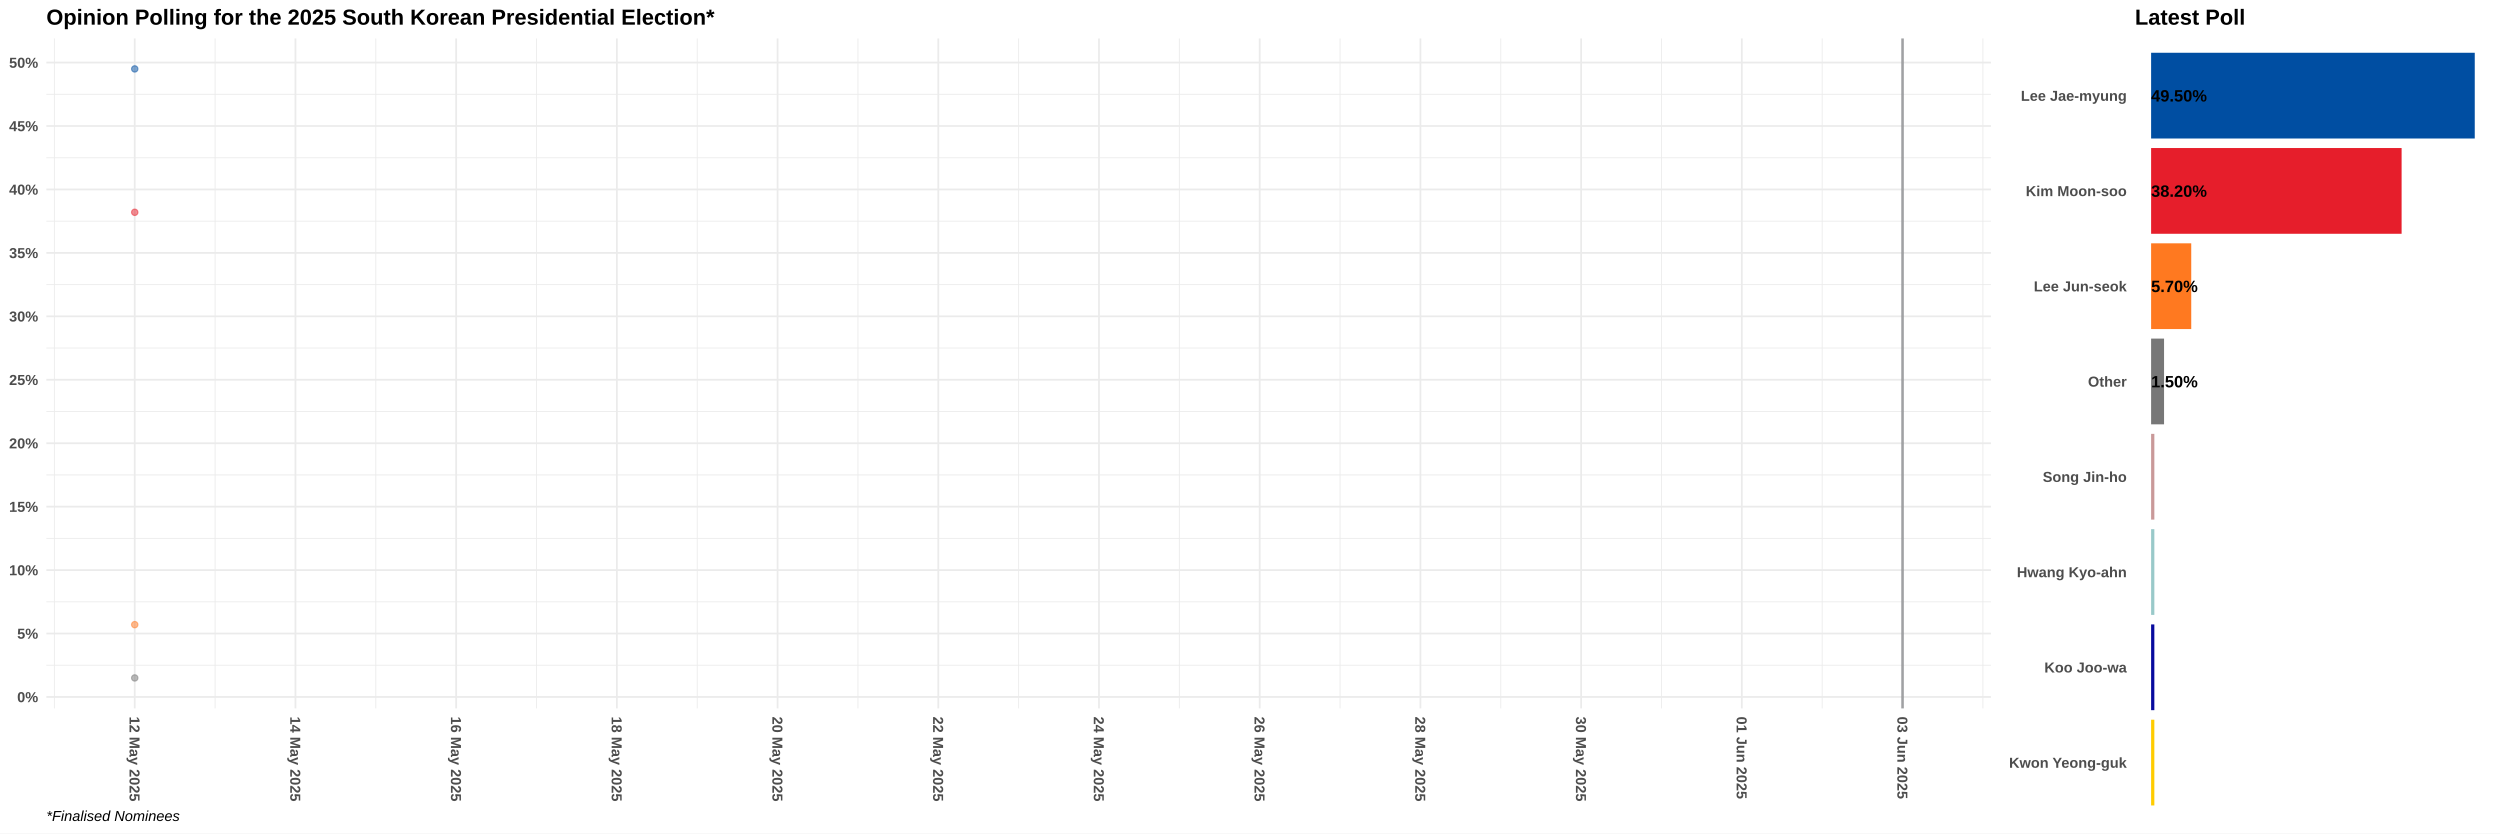
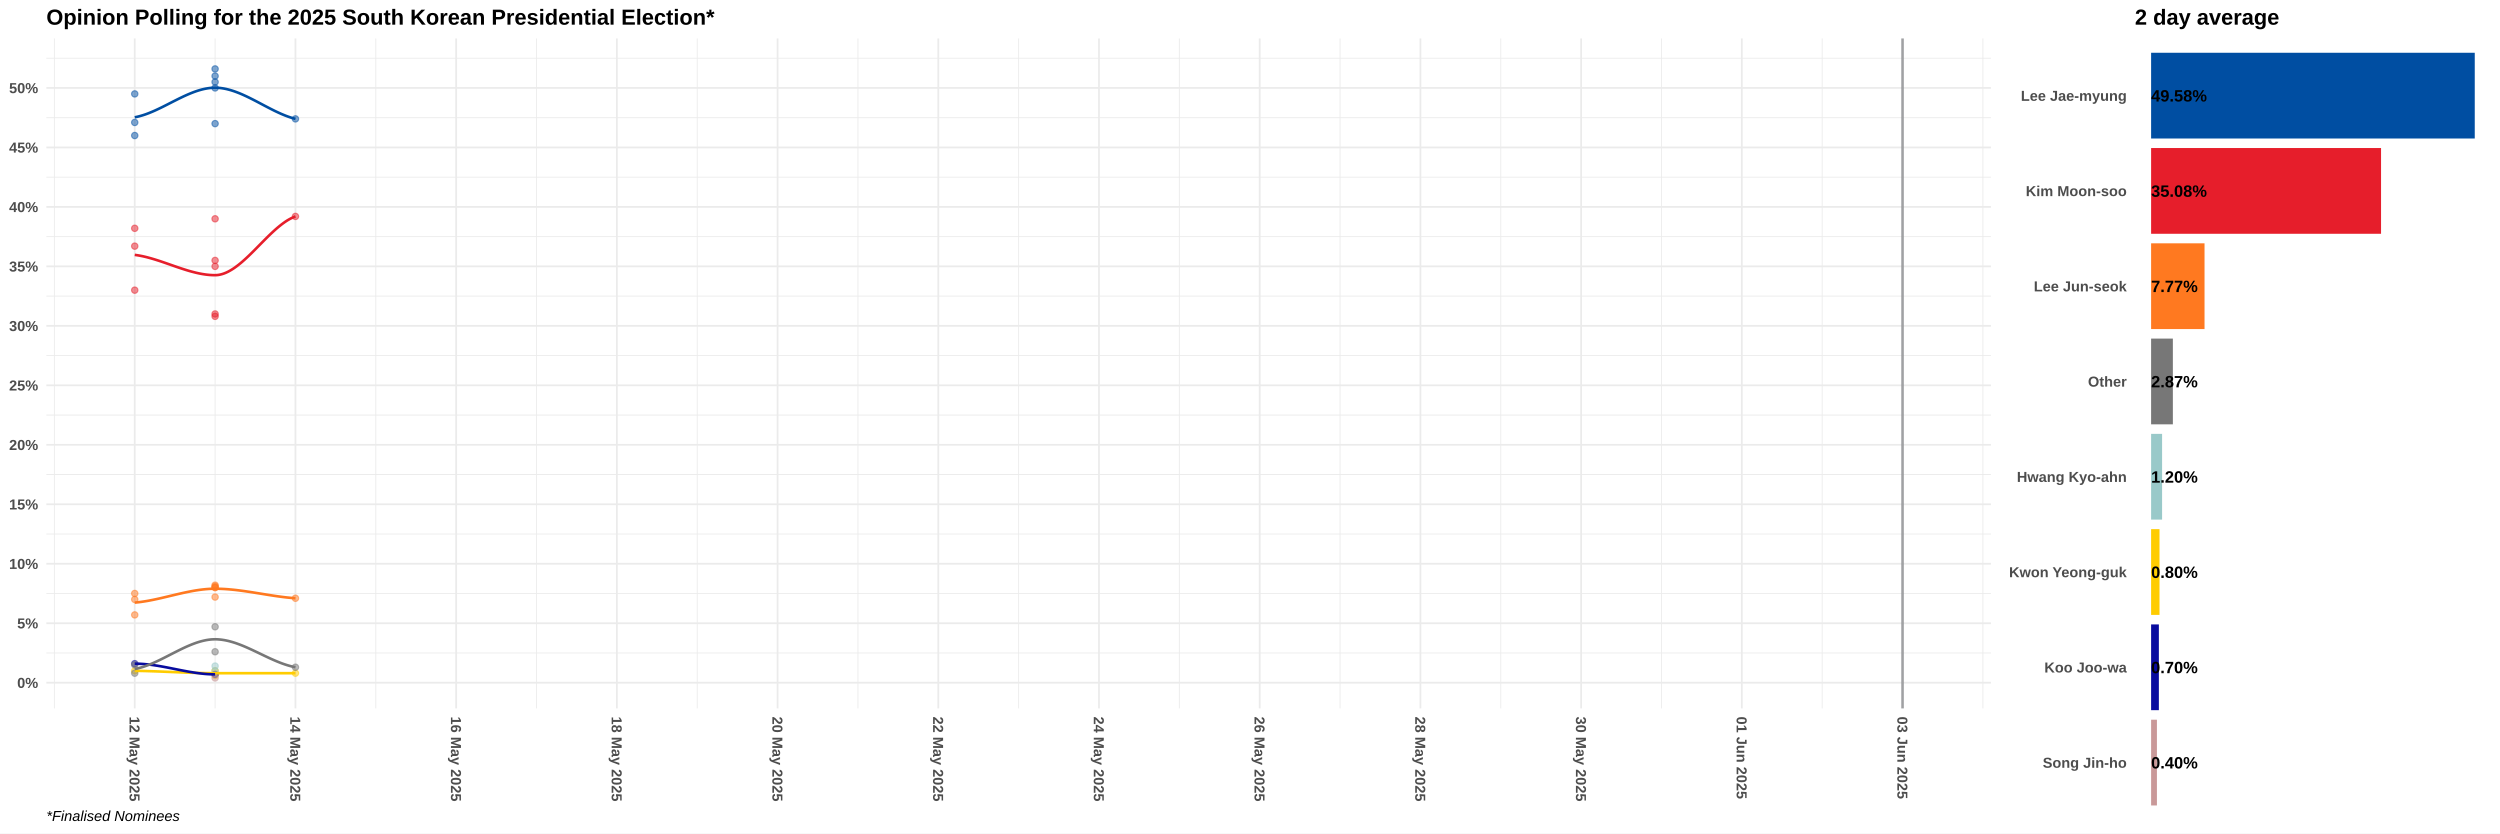
<svg xmlns="http://www.w3.org/2000/svg" class="svglite" width="1512.00pt" height="504.00pt" viewBox="0 0 1512.00 504.00">
  <defs>
    <style type="text/css">
    line, polyline, polygon, path, rect, circle {
      fill: none;
      stroke: #000000;
      stroke-linecap: round;
      stroke-linejoin: round;
      stroke-miterlimit: 10.00;
    }
    text {
      white-space: pre;
    }
  </style>
  </defs>
  <rect width="100%" height="100%" style="stroke: none; fill: none;" />
  <defs>
    <clipPath id="cpMC4wMHwxNTEyLjAwfDAuMDB8NTA0LjAw">
      <rect x="0.00" y="0.00" width="1512.00" height="504.00" />
    </clipPath>
  </defs>
  <g clip-path="url(#cpMC4wMHwxNTEyLjAwfDAuMDB8NTA0LjAw)">
</g>
  <defs>
    <clipPath id="cpMC4wMHwxMjA5LjYwfDAuMDB8NTA0LjAw">
      <rect x="0.00" y="0.00" width="1209.60" height="504.00" />
    </clipPath>
  </defs>
  <g clip-path="url(#cpMC4wMHwxMjA5LjYwfDAuMDB8NTA0LjAw)">
    <rect x="0.00" y="-0" width="1209.60" height="504.00" style="stroke-width: 1.07; stroke: #FFFFFF; fill: #FFFFFF;" />
  </g>
  <g clip-path="url(#cpMC4wMHwxNTEyLjAwfDAuMDB8NTA0LjAw)">
</g>
  <defs>
    <clipPath id="cpMjguMDN8MTIwNC4xMnwyMy4yN3w0MjguNDQ=">
      <rect x="28.03" y="23.27" width="1176.09" height="405.17" />
    </clipPath>
  </defs>
  <g clip-path="url(#cpMjguMDN8MTIwNC4xMnwyMy4yN3w0MjguNDQ=)">
    <rect x="28.03" y="23.27" width="1176.09" height="405.17" style="stroke-width: 1.07; stroke: #FFFFFF; fill: #FFFFFF;" />
-     <polyline points="28.03,402.35 1204.12,402.35 " style="stroke-width: 0.53; stroke: #EBEBEB; stroke-linecap: butt;" />
-     <polyline points="28.03,363.98 1204.12,363.98 " style="stroke-width: 0.53; stroke: #EBEBEB; stroke-linecap: butt;" />
-     <polyline points="28.03,325.61 1204.12,325.61 " style="stroke-width: 0.53; stroke: #EBEBEB; stroke-linecap: butt;" />
-     <polyline points="28.03,287.24 1204.12,287.24 " style="stroke-width: 0.53; stroke: #EBEBEB; stroke-linecap: butt;" />
-     <polyline points="28.03,248.87 1204.12,248.87 " style="stroke-width: 0.53; stroke: #EBEBEB; stroke-linecap: butt;" />
-     <polyline points="28.03,210.50 1204.12,210.50 " style="stroke-width: 0.53; stroke: #EBEBEB; stroke-linecap: butt;" />
-     <polyline points="28.03,172.13 1204.12,172.13 " style="stroke-width: 0.53; stroke: #EBEBEB; stroke-linecap: butt;" />
-     <polyline points="28.03,133.77 1204.12,133.77 " style="stroke-width: 0.53; stroke: #EBEBEB; stroke-linecap: butt;" />
-     <polyline points="28.03,95.40 1204.12,95.40 " style="stroke-width: 0.53; stroke: #EBEBEB; stroke-linecap: butt;" />
-     <polyline points="28.03,57.03 1204.12,57.03 " style="stroke-width: 0.53; stroke: #EBEBEB; stroke-linecap: butt;" />
+     <polyline points="28.03,394.91 1204.12,394.91 " style="stroke-width: 0.53; stroke: #EBEBEB; stroke-linecap: butt;" />
+     <polyline points="28.03,358.94 1204.12,358.94 " style="stroke-width: 0.53; stroke: #EBEBEB; stroke-linecap: butt;" />
+     <polyline points="28.03,322.97 1204.12,322.97 " style="stroke-width: 0.53; stroke: #EBEBEB; stroke-linecap: butt;" />
+     <polyline points="28.03,287.00 1204.12,287.00 " style="stroke-width: 0.53; stroke: #EBEBEB; stroke-linecap: butt;" />
+     <polyline points="28.03,251.03 1204.12,251.03 " style="stroke-width: 0.53; stroke: #EBEBEB; stroke-linecap: butt;" />
+     <polyline points="28.03,215.06 1204.12,215.06 " style="stroke-width: 0.53; stroke: #EBEBEB; stroke-linecap: butt;" />
+     <polyline points="28.03,179.09 1204.12,179.09 " style="stroke-width: 0.53; stroke: #EBEBEB; stroke-linecap: butt;" />
+     <polyline points="28.03,143.12 1204.12,143.12 " style="stroke-width: 0.53; stroke: #EBEBEB; stroke-linecap: butt;" />
+     <polyline points="28.03,107.15 1204.12,107.15 " style="stroke-width: 0.53; stroke: #EBEBEB; stroke-linecap: butt;" />
+     <polyline points="28.03,71.18 1204.12,71.18 " style="stroke-width: 0.53; stroke: #EBEBEB; stroke-linecap: butt;" />
+     <polyline points="28.03,35.21 1204.12,35.21 " style="stroke-width: 0.53; stroke: #EBEBEB; stroke-linecap: butt;" />
    <polyline points="32.89,428.44 32.89,23.27 " style="stroke-width: 0.53; stroke: #EBEBEB; stroke-linecap: butt;" />
    <polyline points="130.09,428.44 130.09,23.27 " style="stroke-width: 0.53; stroke: #EBEBEB; stroke-linecap: butt;" />
    <polyline points="227.28,428.44 227.28,23.27 " style="stroke-width: 0.53; stroke: #EBEBEB; stroke-linecap: butt;" />
    <polyline points="324.48,428.44 324.48,23.27 " style="stroke-width: 0.53; stroke: #EBEBEB; stroke-linecap: butt;" />
    <polyline points="421.68,428.44 421.68,23.27 " style="stroke-width: 0.53; stroke: #EBEBEB; stroke-linecap: butt;" />
    <polyline points="518.88,428.44 518.88,23.27 " style="stroke-width: 0.53; stroke: #EBEBEB; stroke-linecap: butt;" />
    <polyline points="616.07,428.44 616.07,23.27 " style="stroke-width: 0.53; stroke: #EBEBEB; stroke-linecap: butt;" />
    <polyline points="713.27,428.44 713.27,23.27 " style="stroke-width: 0.53; stroke: #EBEBEB; stroke-linecap: butt;" />
    <polyline points="810.47,428.44 810.47,23.27 " style="stroke-width: 0.53; stroke: #EBEBEB; stroke-linecap: butt;" />
    <polyline points="907.67,428.44 907.67,23.27 " style="stroke-width: 0.53; stroke: #EBEBEB; stroke-linecap: butt;" />
    <polyline points="1004.87,428.44 1004.87,23.27 " style="stroke-width: 0.53; stroke: #EBEBEB; stroke-linecap: butt;" />
    <polyline points="1102.06,428.44 1102.06,23.27 " style="stroke-width: 0.53; stroke: #EBEBEB; stroke-linecap: butt;" />
    <polyline points="1199.26,428.44 1199.26,23.27 " style="stroke-width: 0.53; stroke: #EBEBEB; stroke-linecap: butt;" />
-     <polyline points="28.03,421.53 1204.12,421.53 " style="stroke-width: 1.07; stroke: #EBEBEB; stroke-linecap: butt;" />
-     <polyline points="28.03,383.16 1204.12,383.16 " style="stroke-width: 1.07; stroke: #EBEBEB; stroke-linecap: butt;" />
-     <polyline points="28.03,344.79 1204.12,344.79 " style="stroke-width: 1.07; stroke: #EBEBEB; stroke-linecap: butt;" />
-     <polyline points="28.03,306.42 1204.12,306.42 " style="stroke-width: 1.07; stroke: #EBEBEB; stroke-linecap: butt;" />
-     <polyline points="28.03,268.06 1204.12,268.06 " style="stroke-width: 1.07; stroke: #EBEBEB; stroke-linecap: butt;" />
-     <polyline points="28.03,229.69 1204.12,229.69 " style="stroke-width: 1.07; stroke: #EBEBEB; stroke-linecap: butt;" />
-     <polyline points="28.03,191.32 1204.12,191.32 " style="stroke-width: 1.07; stroke: #EBEBEB; stroke-linecap: butt;" />
-     <polyline points="28.03,152.95 1204.12,152.95 " style="stroke-width: 1.07; stroke: #EBEBEB; stroke-linecap: butt;" />
-     <polyline points="28.03,114.58 1204.12,114.58 " style="stroke-width: 1.07; stroke: #EBEBEB; stroke-linecap: butt;" />
-     <polyline points="28.03,76.21 1204.12,76.21 " style="stroke-width: 1.07; stroke: #EBEBEB; stroke-linecap: butt;" />
-     <polyline points="28.03,37.85 1204.12,37.85 " style="stroke-width: 1.07; stroke: #EBEBEB; stroke-linecap: butt;" />
+     <polyline points="28.03,412.90 1204.12,412.90 " style="stroke-width: 1.07; stroke: #EBEBEB; stroke-linecap: butt;" />
+     <polyline points="28.03,376.93 1204.12,376.93 " style="stroke-width: 1.07; stroke: #EBEBEB; stroke-linecap: butt;" />
+     <polyline points="28.03,340.96 1204.12,340.96 " style="stroke-width: 1.07; stroke: #EBEBEB; stroke-linecap: butt;" />
+     <polyline points="28.03,304.99 1204.12,304.99 " style="stroke-width: 1.07; stroke: #EBEBEB; stroke-linecap: butt;" />
+     <polyline points="28.03,269.02 1204.12,269.02 " style="stroke-width: 1.07; stroke: #EBEBEB; stroke-linecap: butt;" />
+     <polyline points="28.03,233.04 1204.12,233.04 " style="stroke-width: 1.07; stroke: #EBEBEB; stroke-linecap: butt;" />
+     <polyline points="28.03,197.07 1204.12,197.07 " style="stroke-width: 1.07; stroke: #EBEBEB; stroke-linecap: butt;" />
+     <polyline points="28.03,161.10 1204.12,161.10 " style="stroke-width: 1.07; stroke: #EBEBEB; stroke-linecap: butt;" />
+     <polyline points="28.03,125.13 1204.12,125.13 " style="stroke-width: 1.07; stroke: #EBEBEB; stroke-linecap: butt;" />
+     <polyline points="28.03,89.16 1204.12,89.16 " style="stroke-width: 1.07; stroke: #EBEBEB; stroke-linecap: butt;" />
+     <polyline points="28.03,53.19 1204.12,53.19 " style="stroke-width: 1.07; stroke: #EBEBEB; stroke-linecap: butt;" />
    <polyline points="81.49,428.44 81.49,23.27 " style="stroke-width: 1.07; stroke: #EBEBEB; stroke-linecap: butt;" />
    <polyline points="178.69,428.44 178.69,23.27 " style="stroke-width: 1.07; stroke: #EBEBEB; stroke-linecap: butt;" />
    <polyline points="275.88,428.44 275.88,23.27 " style="stroke-width: 1.07; stroke: #EBEBEB; stroke-linecap: butt;" />
    <polyline points="373.08,428.44 373.08,23.27 " style="stroke-width: 1.07; stroke: #EBEBEB; stroke-linecap: butt;" />
    <polyline points="470.28,428.44 470.28,23.27 " style="stroke-width: 1.07; stroke: #EBEBEB; stroke-linecap: butt;" />
    <polyline points="567.48,428.44 567.48,23.27 " style="stroke-width: 1.07; stroke: #EBEBEB; stroke-linecap: butt;" />
    <polyline points="664.67,428.44 664.67,23.27 " style="stroke-width: 1.07; stroke: #EBEBEB; stroke-linecap: butt;" />
    <polyline points="761.87,428.44 761.87,23.27 " style="stroke-width: 1.07; stroke: #EBEBEB; stroke-linecap: butt;" />
    <polyline points="859.07,428.44 859.07,23.27 " style="stroke-width: 1.07; stroke: #EBEBEB; stroke-linecap: butt;" />
    <polyline points="956.27,428.44 956.27,23.27 " style="stroke-width: 1.07; stroke: #EBEBEB; stroke-linecap: butt;" />
    <polyline points="1053.46,428.44 1053.46,23.27 " style="stroke-width: 1.07; stroke: #EBEBEB; stroke-linecap: butt;" />
    <polyline points="1150.66,428.44 1150.66,23.27 " style="stroke-width: 1.07; stroke: #EBEBEB; stroke-linecap: butt;" />
-     <circle cx="81.49" cy="41.68" r="1.95" style="stroke-width: 0.71; stroke: #004EA2; stroke-opacity: 0.50; fill: #004EA2; fill-opacity: 0.50;" />
-     <circle cx="81.49" cy="128.39" r="1.95" style="stroke-width: 0.71; stroke: #E61E2B; stroke-opacity: 0.50; fill: #E61E2B; fill-opacity: 0.50;" />
-     <circle cx="81.49" cy="377.79" r="1.95" style="stroke-width: 0.71; stroke: #FF7920; stroke-opacity: 0.50; fill: #FF7920; fill-opacity: 0.50;" />
-     <circle cx="81.49" cy="410.02" r="1.95" style="stroke-width: 0.71; stroke: #777777; stroke-opacity: 0.50; fill: #777777; fill-opacity: 0.50;" />
+     <circle cx="178.69" cy="71.90" r="1.95" style="stroke-width: 0.71; stroke: #004EA2; stroke-opacity: 0.50; fill: #004EA2; fill-opacity: 0.50;" />
+     <circle cx="130.09" cy="74.77" r="1.95" style="stroke-width: 0.71; stroke: #004EA2; stroke-opacity: 0.50; fill: #004EA2; fill-opacity: 0.50;" />
+     <circle cx="130.09" cy="41.68" r="1.95" style="stroke-width: 0.71; stroke: #004EA2; stroke-opacity: 0.50; fill: #004EA2; fill-opacity: 0.50;" />
+     <circle cx="130.09" cy="49.60" r="1.95" style="stroke-width: 0.71; stroke: #004EA2; stroke-opacity: 0.50; fill: #004EA2; fill-opacity: 0.50;" />
+     <circle cx="130.09" cy="46.00" r="1.95" style="stroke-width: 0.71; stroke: #004EA2; stroke-opacity: 0.50; fill: #004EA2; fill-opacity: 0.50;" />
+     <circle cx="130.09" cy="53.19" r="1.95" style="stroke-width: 0.71; stroke: #004EA2; stroke-opacity: 0.50; fill: #004EA2; fill-opacity: 0.50;" />
+     <circle cx="81.49" cy="74.06" r="1.95" style="stroke-width: 0.71; stroke: #004EA2; stroke-opacity: 0.50; fill: #004EA2; fill-opacity: 0.50;" />
+     <circle cx="81.49" cy="56.79" r="1.95" style="stroke-width: 0.71; stroke: #004EA2; stroke-opacity: 0.50; fill: #004EA2; fill-opacity: 0.50;" />
+     <circle cx="81.49" cy="81.97" r="1.95" style="stroke-width: 0.71; stroke: #004EA2; stroke-opacity: 0.50; fill: #004EA2; fill-opacity: 0.50;" />
+     <circle cx="178.69" cy="130.89" r="1.95" style="stroke-width: 0.71; stroke: #E61E2B; stroke-opacity: 0.50; fill: #E61E2B; fill-opacity: 0.50;" />
+     <circle cx="130.09" cy="132.33" r="1.95" style="stroke-width: 0.71; stroke: #E61E2B; stroke-opacity: 0.50; fill: #E61E2B; fill-opacity: 0.50;" />
+     <circle cx="130.09" cy="157.51" r="1.95" style="stroke-width: 0.71; stroke: #E61E2B; stroke-opacity: 0.50; fill: #E61E2B; fill-opacity: 0.50;" />
+     <circle cx="130.09" cy="191.32" r="1.95" style="stroke-width: 0.71; stroke: #E61E2B; stroke-opacity: 0.50; fill: #E61E2B; fill-opacity: 0.50;" />
+     <circle cx="130.09" cy="189.88" r="1.95" style="stroke-width: 0.71; stroke: #E61E2B; stroke-opacity: 0.50; fill: #E61E2B; fill-opacity: 0.50;" />
+     <circle cx="130.09" cy="161.10" r="1.95" style="stroke-width: 0.71; stroke: #E61E2B; stroke-opacity: 0.50; fill: #E61E2B; fill-opacity: 0.50;" />
+     <circle cx="81.49" cy="148.87" r="1.95" style="stroke-width: 0.71; stroke: #E61E2B; stroke-opacity: 0.50; fill: #E61E2B; fill-opacity: 0.50;" />
+     <circle cx="81.49" cy="138.08" r="1.95" style="stroke-width: 0.71; stroke: #E61E2B; stroke-opacity: 0.50; fill: #E61E2B; fill-opacity: 0.50;" />
+     <circle cx="81.49" cy="175.49" r="1.95" style="stroke-width: 0.71; stroke: #E61E2B; stroke-opacity: 0.50; fill: #E61E2B; fill-opacity: 0.50;" />
+     <circle cx="178.69" cy="361.82" r="1.95" style="stroke-width: 0.71; stroke: #FF7920; stroke-opacity: 0.50; fill: #FF7920; fill-opacity: 0.50;" />
+     <circle cx="130.09" cy="355.34" r="1.95" style="stroke-width: 0.71; stroke: #FF7920; stroke-opacity: 0.50; fill: #FF7920; fill-opacity: 0.50;" />
+     <circle cx="130.09" cy="361.10" r="1.95" style="stroke-width: 0.71; stroke: #FF7920; stroke-opacity: 0.50; fill: #FF7920; fill-opacity: 0.50;" />
+     <circle cx="130.09" cy="354.62" r="1.95" style="stroke-width: 0.71; stroke: #FF7920; stroke-opacity: 0.50; fill: #FF7920; fill-opacity: 0.50;" />
+     <circle cx="130.09" cy="355.34" r="1.95" style="stroke-width: 0.71; stroke: #FF7920; stroke-opacity: 0.50; fill: #FF7920; fill-opacity: 0.50;" />
+     <circle cx="130.09" cy="353.91" r="1.95" style="stroke-width: 0.71; stroke: #FF7920; stroke-opacity: 0.50; fill: #FF7920; fill-opacity: 0.50;" />
+     <circle cx="81.49" cy="358.94" r="1.95" style="stroke-width: 0.71; stroke: #FF7920; stroke-opacity: 0.50; fill: #FF7920; fill-opacity: 0.50;" />
+     <circle cx="81.49" cy="371.89" r="1.95" style="stroke-width: 0.71; stroke: #FF7920; stroke-opacity: 0.50; fill: #FF7920; fill-opacity: 0.50;" />
+     <circle cx="81.49" cy="362.54" r="1.95" style="stroke-width: 0.71; stroke: #FF7920; stroke-opacity: 0.50; fill: #FF7920; fill-opacity: 0.50;" />
+     <circle cx="178.69" cy="407.14" r="1.95" style="stroke-width: 0.71; stroke: #FFCC00; stroke-opacity: 0.50; fill: #FFCC00; fill-opacity: 0.50;" />
+     <circle cx="130.09" cy="405.70" r="1.95" style="stroke-width: 0.71; stroke: #FFCC00; stroke-opacity: 0.50; fill: #FFCC00; fill-opacity: 0.50;" />
+     <circle cx="130.09" cy="408.58" r="1.95" style="stroke-width: 0.71; stroke: #FFCC00; stroke-opacity: 0.50; fill: #FFCC00; fill-opacity: 0.50;" />
+     <circle cx="81.49" cy="405.70" r="1.95" style="stroke-width: 0.71; stroke: #FFCC00; stroke-opacity: 0.50; fill: #FFCC00; fill-opacity: 0.50;" />
+     <circle cx="130.09" cy="407.86" r="1.95" style="stroke-width: 0.71; stroke: #080B9E; stroke-opacity: 0.50; fill: #080B9E; fill-opacity: 0.50;" />
+     <circle cx="81.49" cy="401.39" r="1.95" style="stroke-width: 0.71; stroke: #080B9E; stroke-opacity: 0.50; fill: #080B9E; fill-opacity: 0.50;" />
+     <circle cx="130.09" cy="405.70" r="1.95" style="stroke-width: 0.71; stroke: #99C9C9; stroke-opacity: 0.50; fill: #99C9C9; fill-opacity: 0.50;" />
+     <circle cx="130.09" cy="402.83" r="1.95" style="stroke-width: 0.71; stroke: #99C9C9; stroke-opacity: 0.50; fill: #99C9C9; fill-opacity: 0.50;" />
+     <circle cx="130.09" cy="410.02" r="1.95" style="stroke-width: 0.71; stroke: #C99999; stroke-opacity: 0.50; fill: #C99999; fill-opacity: 0.50;" />
+     <circle cx="178.69" cy="403.54" r="1.95" style="stroke-width: 0.71; stroke: #777777; stroke-opacity: 0.50; fill: #777777; fill-opacity: 0.50;" />
+     <circle cx="130.09" cy="394.19" r="1.95" style="stroke-width: 0.71; stroke: #777777; stroke-opacity: 0.50; fill: #777777; fill-opacity: 0.50;" />
+     <circle cx="130.09" cy="379.08" r="1.95" style="stroke-width: 0.71; stroke: #777777; stroke-opacity: 0.50; fill: #777777; fill-opacity: 0.50;" />
+     <circle cx="81.49" cy="407.14" r="1.95" style="stroke-width: 0.71; stroke: #777777; stroke-opacity: 0.50; fill: #777777; fill-opacity: 0.50;" />
+     <circle cx="81.49" cy="402.11" r="1.95" style="stroke-width: 0.71; stroke: #777777; stroke-opacity: 0.50; fill: #777777; fill-opacity: 0.50;" />
+     <polyline points="81.49,70.94 82.72,70.69 83.95,70.40 85.18,70.06 86.41,69.69 87.64,69.29 88.87,68.85 90.10,68.38 91.33,67.88 92.56,67.36 93.79,66.82 95.02,66.25 96.25,65.67 97.48,65.08 98.71,64.47 99.94,63.85 101.17,63.23 102.40,62.60 103.63,61.97 104.86,61.34 106.10,60.72 107.33,60.10 108.56,59.49 109.79,58.90 111.02,58.31 112.25,57.75 113.48,57.20 114.71,56.68 115.94,56.18 117.17,55.70 118.40,55.26 119.63,54.85 120.86,54.48 122.09,54.14 123.32,53.84 124.55,53.59 125.78,53.38 127.01,53.22 128.24,53.11 129.47,53.06 130.70,53.06 131.93,53.11 133.16,53.22 134.39,53.38 135.62,53.59 136.85,53.84 138.08,54.14 139.31,54.47 140.54,54.85 141.78,55.26 143.01,55.71 144.24,56.18 145.47,56.68 146.70,57.21 147.93,57.77 149.16,58.34 150.39,58.93 151.62,59.54 152.85,60.16 154.08,60.79 155.31,61.43 156.54,62.08 157.77,62.73 159.00,63.38 160.23,64.03 161.46,64.67 162.69,65.31 163.92,65.94 165.15,66.56 166.38,67.17 167.61,67.75 168.84,68.32 170.07,68.87 171.30,69.39 172.53,69.89 173.76,70.36 174.99,70.80 176.22,71.20 177.46,71.57 178.69,71.89 " style="stroke-width: 1.60; stroke: #004EA2; stroke-linecap: butt;" />
+     <polyline points="81.49,154.15 82.72,154.32 83.95,154.52 85.18,154.75 86.41,155.00 87.64,155.28 88.87,155.58 90.10,155.91 91.33,156.25 92.56,156.61 93.79,156.98 95.02,157.37 96.25,157.76 97.48,158.17 98.71,158.59 99.94,159.01 101.17,159.44 102.40,159.87 103.63,160.30 104.86,160.73 106.10,161.16 107.33,161.59 108.56,162.00 109.79,162.41 111.02,162.81 112.25,163.20 113.48,163.58 114.71,163.94 115.94,164.28 117.17,164.60 118.40,164.91 119.63,165.19 120.86,165.45 122.09,165.68 123.32,165.88 124.55,166.06 125.78,166.20 127.01,166.31 128.24,166.38 129.47,166.42 130.70,166.41 131.93,166.30 133.16,166.08 134.39,165.76 135.62,165.35 136.85,164.84 138.08,164.25 139.31,163.57 140.54,162.83 141.78,162.01 143.01,161.12 144.24,160.18 145.47,159.19 146.70,158.14 147.93,157.05 149.16,155.92 150.39,154.76 151.62,153.57 152.85,152.36 154.08,151.13 155.31,149.88 156.54,148.63 157.77,147.38 159.00,146.14 160.23,144.90 161.46,143.67 162.69,142.46 163.92,141.28 165.15,140.13 166.38,139.01 167.61,137.93 168.84,136.90 170.07,135.92 171.30,134.99 172.53,134.12 173.76,133.32 174.99,132.60 176.22,131.95 177.46,131.38 178.69,130.89 " style="stroke-width: 1.60; stroke: #E61E2B; stroke-linecap: butt;" />
+     <polyline points="81.49,364.46 82.72,364.34 83.95,364.20 85.18,364.05 86.41,363.87 87.64,363.68 88.87,363.48 90.10,363.26 91.33,363.02 92.56,362.78 93.79,362.52 95.02,362.26 96.25,361.99 97.48,361.71 98.71,361.42 99.94,361.13 101.17,360.84 102.40,360.54 103.63,360.25 104.86,359.96 106.10,359.66 107.33,359.37 108.56,359.09 109.79,358.81 111.02,358.53 112.25,358.27 113.48,358.01 114.71,357.77 115.94,357.53 117.17,357.31 118.40,357.10 119.63,356.91 120.86,356.73 122.09,356.58 123.32,356.44 124.55,356.32 125.78,356.22 127.01,356.14 128.24,356.09 129.47,356.07 130.70,356.07 131.93,356.08 133.16,356.12 134.39,356.17 135.62,356.23 136.85,356.31 138.08,356.40 139.31,356.51 140.54,356.63 141.78,356.75 143.01,356.89 144.24,357.04 145.47,357.20 146.70,357.36 147.93,357.53 149.16,357.71 150.39,357.89 151.62,358.08 152.85,358.27 154.08,358.47 155.31,358.67 156.54,358.86 157.77,359.06 159.00,359.26 160.23,359.46 161.46,359.66 162.69,359.86 163.92,360.05 165.15,360.24 166.38,360.42 167.61,360.60 168.84,360.77 170.07,360.93 171.30,361.09 172.53,361.24 173.76,361.38 174.99,361.50 176.22,361.62 177.46,361.73 178.69,361.82 " style="stroke-width: 1.60; stroke: #FF7920; stroke-linecap: butt;" />
+     <polyline points="81.49,405.70 82.72,405.72 83.95,405.75 85.18,405.77 86.41,405.80 87.64,405.83 88.87,405.87 90.10,405.91 91.33,405.95 92.56,405.99 93.79,406.03 95.02,406.08 96.25,406.12 97.48,406.17 98.71,406.22 99.94,406.27 101.17,406.32 102.40,406.37 103.63,406.42 104.86,406.47 106.10,406.52 107.33,406.57 108.56,406.62 109.79,406.67 111.02,406.72 112.25,406.76 113.48,406.81 114.71,406.85 115.94,406.89 117.17,406.93 118.40,406.96 119.63,407.00 120.86,407.03 122.09,407.05 123.32,407.08 124.55,407.10 125.78,407.11 127.01,407.13 128.24,407.14 129.47,407.14 130.70,407.14 131.93,407.14 133.16,407.14 134.39,407.14 135.62,407.14 136.85,407.14 138.08,407.14 139.31,407.14 140.54,407.14 141.78,407.14 143.01,407.14 144.24,407.14 145.47,407.14 146.70,407.14 147.93,407.14 149.16,407.14 150.39,407.14 151.62,407.14 152.85,407.14 154.08,407.14 155.31,407.14 156.54,407.14 157.77,407.14 159.00,407.14 160.23,407.14 161.46,407.14 162.69,407.14 163.92,407.14 165.15,407.14 166.38,407.14 167.61,407.14 168.84,407.14 170.07,407.14 171.30,407.14 172.53,407.14 173.76,407.14 174.99,407.14 176.22,407.14 177.46,407.14 178.69,407.14 " style="stroke-width: 1.60; stroke: #FFCC00; stroke-linecap: butt;" />
+     <polyline points="81.49,401.39 82.10,401.39 82.72,401.40 83.33,401.41 83.95,401.43 84.56,401.46 85.18,401.49 85.79,401.53 86.41,401.57 87.02,401.62 87.64,401.67 88.25,401.73 88.87,401.79 89.49,401.85 90.10,401.92 90.72,402.00 91.33,402.08 91.95,402.16 92.56,402.24 93.18,402.33 93.79,402.42 94.41,402.52 95.02,402.61 95.64,402.71 96.25,402.82 96.87,402.92 97.48,403.03 98.10,403.14 98.71,403.25 99.33,403.36 99.94,403.48 100.56,403.59 101.17,403.71 101.79,403.83 102.40,403.95 103.02,404.07 103.63,404.19 104.25,404.32 104.86,404.44 105.48,404.56 106.10,404.69 106.71,404.81 107.33,404.93 107.94,405.05 108.56,405.17 109.17,405.30 109.79,405.42 110.40,405.53 111.02,405.65 111.63,405.77 112.25,405.88 112.86,406.00 113.48,406.11 114.09,406.22 114.71,406.33 115.32,406.43 115.94,406.53 116.55,406.63 117.17,406.73 117.78,406.83 118.40,406.92 119.01,407.01 119.63,407.09 120.24,407.17 120.86,407.25 121.47,407.32 122.09,407.39 122.70,407.46 123.32,407.52 123.94,407.58 124.55,407.63 125.17,407.68 125.78,407.72 126.40,407.75 127.01,407.79 127.63,407.81 128.24,407.83 128.86,407.85 129.47,407.86 130.09,407.86 " style="stroke-width: 1.60; stroke: #080B9E; stroke-linecap: butt;" />
+     <polyline points="81.49,404.62 82.72,404.37 83.95,404.08 85.18,403.74 86.41,403.37 87.64,402.96 88.87,402.52 90.10,402.05 91.33,401.55 92.56,401.03 93.79,400.48 95.02,399.91 96.25,399.33 97.48,398.73 98.71,398.12 99.94,397.50 101.17,396.87 102.40,396.24 103.63,395.61 104.86,394.98 106.10,394.35 107.33,393.73 108.56,393.12 109.79,392.52 111.02,391.93 112.25,391.36 113.48,390.81 114.71,390.29 115.94,389.78 117.17,389.31 118.40,388.86 119.63,388.45 120.86,388.07 122.09,387.74 123.32,387.44 124.55,387.18 125.78,386.97 127.01,386.81 128.24,386.70 129.47,386.65 130.70,386.64 131.93,386.70 133.16,386.80 134.39,386.95 135.62,387.14 136.85,387.38 138.08,387.65 139.31,387.97 140.54,388.32 141.78,388.70 143.01,389.11 144.24,389.56 145.47,390.02 146.70,390.51 147.93,391.02 149.16,391.55 150.39,392.10 151.62,392.66 152.85,393.23 154.08,393.81 155.31,394.39 156.54,394.98 157.77,395.57 159.00,396.16 160.23,396.75 161.46,397.33 162.69,397.91 163.92,398.47 165.15,399.02 166.38,399.55 167.61,400.07 168.84,400.57 170.07,401.05 171.30,401.50 172.53,401.92 173.76,402.31 174.99,402.67 176.22,403.00 177.46,403.29 178.69,403.54 " style="stroke-width: 1.60; stroke: #777777; stroke-linecap: butt;" />
    <line x1="1150.66" y1="428.44" x2="1150.66" y2="23.27" style="stroke-width: 1.60; stroke: #56595C; stroke-opacity: 0.50; stroke-linecap: butt;" />
  </g>
  <g clip-path="url(#cpMC4wMHwxNTEyLjAwfDAuMDB8NTA0LjAw)">
-     <text x="23.10" y="424.68" text-anchor="end" style="font-size: 8.80px; font-weight: bold;fill: #4D4D4D; font-family: &quot;Arial&quot;;" textLength="12.72px" lengthAdjust="spacingAndGlyphs">0%</text>
-     <text x="23.10" y="386.31" text-anchor="end" style="font-size: 8.80px; font-weight: bold;fill: #4D4D4D; font-family: &quot;Arial&quot;;" textLength="12.72px" lengthAdjust="spacingAndGlyphs">5%</text>
-     <text x="23.10" y="347.94" text-anchor="end" style="font-size: 8.80px; font-weight: bold;fill: #4D4D4D; font-family: &quot;Arial&quot;;" textLength="17.62px" lengthAdjust="spacingAndGlyphs">10%</text>
-     <text x="23.10" y="309.57" text-anchor="end" style="font-size: 8.80px; font-weight: bold;fill: #4D4D4D; font-family: &quot;Arial&quot;;" textLength="17.62px" lengthAdjust="spacingAndGlyphs">15%</text>
-     <text x="23.10" y="271.21" text-anchor="end" style="font-size: 8.80px; font-weight: bold;fill: #4D4D4D; font-family: &quot;Arial&quot;;" textLength="17.62px" lengthAdjust="spacingAndGlyphs">20%</text>
-     <text x="23.10" y="232.84" text-anchor="end" style="font-size: 8.80px; font-weight: bold;fill: #4D4D4D; font-family: &quot;Arial&quot;;" textLength="17.62px" lengthAdjust="spacingAndGlyphs">25%</text>
-     <text x="23.10" y="194.47" text-anchor="end" style="font-size: 8.80px; font-weight: bold;fill: #4D4D4D; font-family: &quot;Arial&quot;;" textLength="17.62px" lengthAdjust="spacingAndGlyphs">30%</text>
-     <text x="23.10" y="156.10" text-anchor="end" style="font-size: 8.80px; font-weight: bold;fill: #4D4D4D; font-family: &quot;Arial&quot;;" textLength="17.62px" lengthAdjust="spacingAndGlyphs">35%</text>
-     <text x="23.10" y="117.73" text-anchor="end" style="font-size: 8.80px; font-weight: bold;fill: #4D4D4D; font-family: &quot;Arial&quot;;" textLength="17.62px" lengthAdjust="spacingAndGlyphs">40%</text>
-     <text x="23.10" y="79.36" text-anchor="end" style="font-size: 8.80px; font-weight: bold;fill: #4D4D4D; font-family: &quot;Arial&quot;;" textLength="17.62px" lengthAdjust="spacingAndGlyphs">45%</text>
-     <text x="23.10" y="41.00" text-anchor="end" style="font-size: 8.80px; font-weight: bold;fill: #4D4D4D; font-family: &quot;Arial&quot;;" textLength="17.62px" lengthAdjust="spacingAndGlyphs">50%</text>
+     <text x="23.10" y="416.05" text-anchor="end" style="font-size: 8.80px; font-weight: bold;fill: #4D4D4D; font-family: &quot;Arial&quot;;" textLength="12.72px" lengthAdjust="spacingAndGlyphs">0%</text>
+     <text x="23.10" y="380.08" text-anchor="end" style="font-size: 8.80px; font-weight: bold;fill: #4D4D4D; font-family: &quot;Arial&quot;;" textLength="12.72px" lengthAdjust="spacingAndGlyphs">5%</text>
+     <text x="23.10" y="344.11" text-anchor="end" style="font-size: 8.80px; font-weight: bold;fill: #4D4D4D; font-family: &quot;Arial&quot;;" textLength="17.62px" lengthAdjust="spacingAndGlyphs">10%</text>
+     <text x="23.10" y="308.14" text-anchor="end" style="font-size: 8.80px; font-weight: bold;fill: #4D4D4D; font-family: &quot;Arial&quot;;" textLength="17.62px" lengthAdjust="spacingAndGlyphs">15%</text>
+     <text x="23.10" y="272.17" text-anchor="end" style="font-size: 8.80px; font-weight: bold;fill: #4D4D4D; font-family: &quot;Arial&quot;;" textLength="17.62px" lengthAdjust="spacingAndGlyphs">20%</text>
+     <text x="23.10" y="236.19" text-anchor="end" style="font-size: 8.80px; font-weight: bold;fill: #4D4D4D; font-family: &quot;Arial&quot;;" textLength="17.62px" lengthAdjust="spacingAndGlyphs">25%</text>
+     <text x="23.10" y="200.22" text-anchor="end" style="font-size: 8.80px; font-weight: bold;fill: #4D4D4D; font-family: &quot;Arial&quot;;" textLength="17.62px" lengthAdjust="spacingAndGlyphs">30%</text>
+     <text x="23.10" y="164.25" text-anchor="end" style="font-size: 8.80px; font-weight: bold;fill: #4D4D4D; font-family: &quot;Arial&quot;;" textLength="17.62px" lengthAdjust="spacingAndGlyphs">35%</text>
+     <text x="23.10" y="128.28" text-anchor="end" style="font-size: 8.80px; font-weight: bold;fill: #4D4D4D; font-family: &quot;Arial&quot;;" textLength="17.62px" lengthAdjust="spacingAndGlyphs">40%</text>
+     <text x="23.10" y="92.31" text-anchor="end" style="font-size: 8.80px; font-weight: bold;fill: #4D4D4D; font-family: &quot;Arial&quot;;" textLength="17.62px" lengthAdjust="spacingAndGlyphs">45%</text>
+     <text x="23.10" y="56.34" text-anchor="end" style="font-size: 8.80px; font-weight: bold;fill: #4D4D4D; font-family: &quot;Arial&quot;;" textLength="17.62px" lengthAdjust="spacingAndGlyphs">50%</text>
    <text transform="translate(78.34,433.37) rotate(90)" style="font-size: 8.80px; font-weight: bold;fill: #4D4D4D; font-family: &quot;Arial&quot;;" textLength="51.39px" lengthAdjust="spacingAndGlyphs">12 May 2025</text>
    <text transform="translate(175.54,433.37) rotate(90)" style="font-size: 8.80px; font-weight: bold;fill: #4D4D4D; font-family: &quot;Arial&quot;;" textLength="51.39px" lengthAdjust="spacingAndGlyphs">14 May 2025</text>
    <text transform="translate(272.73,433.37) rotate(90)" style="font-size: 8.80px; font-weight: bold;fill: #4D4D4D; font-family: &quot;Arial&quot;;" textLength="51.39px" lengthAdjust="spacingAndGlyphs">16 May 2025</text>
    <text transform="translate(369.93,433.37) rotate(90)" style="font-size: 8.80px; font-weight: bold;fill: #4D4D4D; font-family: &quot;Arial&quot;;" textLength="51.39px" lengthAdjust="spacingAndGlyphs">18 May 2025</text>
    <text transform="translate(467.13,433.37) rotate(90)" style="font-size: 8.80px; font-weight: bold;fill: #4D4D4D; font-family: &quot;Arial&quot;;" textLength="51.39px" lengthAdjust="spacingAndGlyphs">20 May 2025</text>
    <text transform="translate(564.33,433.37) rotate(90)" style="font-size: 8.80px; font-weight: bold;fill: #4D4D4D; font-family: &quot;Arial&quot;;" textLength="51.39px" lengthAdjust="spacingAndGlyphs">22 May 2025</text>
    <text transform="translate(661.52,433.37) rotate(90)" style="font-size: 8.80px; font-weight: bold;fill: #4D4D4D; font-family: &quot;Arial&quot;;" textLength="51.39px" lengthAdjust="spacingAndGlyphs">24 May 2025</text>
    <text transform="translate(758.72,433.37) rotate(90)" style="font-size: 8.80px; font-weight: bold;fill: #4D4D4D; font-family: &quot;Arial&quot;;" textLength="51.39px" lengthAdjust="spacingAndGlyphs">26 May 2025</text>
    <text transform="translate(855.92,433.37) rotate(90)" style="font-size: 8.80px; font-weight: bold;fill: #4D4D4D; font-family: &quot;Arial&quot;;" textLength="51.39px" lengthAdjust="spacingAndGlyphs">28 May 2025</text>
    <text transform="translate(953.12,433.37) rotate(90)" style="font-size: 8.80px; font-weight: bold;fill: #4D4D4D; font-family: &quot;Arial&quot;;" textLength="51.39px" lengthAdjust="spacingAndGlyphs">30 May 2025</text>
    <text transform="translate(1050.31,433.37) rotate(90)" style="font-size: 8.80px; font-weight: bold;fill: #4D4D4D; font-family: &quot;Arial&quot;;" textLength="49.91px" lengthAdjust="spacingAndGlyphs">01 Jun 2025</text>
    <text transform="translate(1147.51,433.37) rotate(90)" style="font-size: 8.80px; font-weight: bold;fill: #4D4D4D; font-family: &quot;Arial&quot;;" textLength="49.91px" lengthAdjust="spacingAndGlyphs">03 Jun 2025</text>
    <text x="28.03" y="14.93" style="font-size: 13.20px; font-weight: bold; font-family: &quot;Arial&quot;;" textLength="403.84px" lengthAdjust="spacingAndGlyphs">Opinion Polling for the 2025 South Korean Presidential Election*</text>
    <text x="28.03" y="496.54" style="font-size: 8.80px; font-style: italic; font-family: &quot;Arial&quot;;" textLength="80.70px" lengthAdjust="spacingAndGlyphs">*Finalised Nominees</text>
  </g>
  <defs>
    <clipPath id="cpMTIwOS42MHwxNTEyLjAwfDAuMDB8NTA0LjAw">
      <rect x="1209.60" y="0.00" width="302.40" height="504.00" />
    </clipPath>
  </defs>
  <g clip-path="url(#cpMTIwOS42MHwxNTEyLjAwfDAuMDB8NTA0LjAw)">
    <rect x="1209.60" y="0.00" width="302.40" height="504.00" style="stroke-width: 1.07; stroke: #FFFFFF; fill: #FFFFFF;" />
  </g>
  <g clip-path="url(#cpMC4wMHwxNTEyLjAwfDAuMDB8NTA0LjAw)">
</g>
  <defs>
    <clipPath id="cpMTI5MS4yMHwxNTA2LjUyfDIzLjI3fDQ5NS43OA==">
      <rect x="1291.20" y="23.27" width="215.32" height="472.52" />
    </clipPath>
  </defs>
  <g clip-path="url(#cpMTI5MS4yMHwxNTA2LjUyfDIzLjI3fDQ5NS43OA==)">
    <rect x="1291.20" y="23.27" width="215.32" height="472.52" style="stroke-width: 1.07; stroke: #FFFFFF; fill: #FFFFFF;" />
    <rect x="1300.99" y="31.91" width="195.74" height="51.86" style="stroke-width: 1.07; stroke: none; stroke-linecap: butt; stroke-linejoin: miter; fill: #004EA2;" />
-     <rect x="1300.99" y="89.53" width="151.50" height="51.86" style="stroke-width: 1.07; stroke: none; stroke-linecap: butt; stroke-linejoin: miter; fill: #E61E2B;" />
-     <rect x="1300.99" y="147.16" width="24.27" height="51.86" style="stroke-width: 1.07; stroke: none; stroke-linecap: butt; stroke-linejoin: miter; fill: #FF7920;" />
-     <rect x="1300.99" y="435.28" width="1.96" height="51.86" style="stroke-width: 1.07; stroke: none; stroke-linecap: butt; stroke-linejoin: miter; fill: #FFCC00;" />
-     <rect x="1300.99" y="377.65" width="1.96" height="51.86" style="stroke-width: 1.07; stroke: none; stroke-linecap: butt; stroke-linejoin: miter; fill: #080B9E;" />
-     <rect x="1300.99" y="320.03" width="1.96" height="51.86" style="stroke-width: 1.07; stroke: none; stroke-linecap: butt; stroke-linejoin: miter; fill: #99C9C9;" />
-     <rect x="1300.99" y="262.40" width="1.96" height="51.86" style="stroke-width: 1.07; stroke: none; stroke-linecap: butt; stroke-linejoin: miter; fill: #C99999;" />
-     <rect x="1300.99" y="204.78" width="7.83" height="51.86" style="stroke-width: 1.07; stroke: none; stroke-linecap: butt; stroke-linejoin: miter; fill: #777777;" />
-     <text x="1300.99" y="61.40" style="font-size: 9.96px; font-weight: bold; font-family: &quot;Arial&quot;;" textLength="33.76px" lengthAdjust="spacingAndGlyphs">49.50%</text>
-     <text x="1300.99" y="119.03" style="font-size: 9.96px; font-weight: bold; font-family: &quot;Arial&quot;;" textLength="33.76px" lengthAdjust="spacingAndGlyphs">38.20%</text>
-     <text x="1300.99" y="176.65" style="font-size: 9.96px; font-weight: bold; font-family: &quot;Arial&quot;;" textLength="28.22px" lengthAdjust="spacingAndGlyphs">5.70%</text>
-     <text x="1300.99" y="464.77" style="font-size: 9.96px; font-weight: bold; font-family: &quot;Arial&quot;;" textLength="2.76px" lengthAdjust="spacingAndGlyphs"> </text>
-     <text x="1300.99" y="407.15" style="font-size: 9.96px; font-weight: bold; font-family: &quot;Arial&quot;;" textLength="2.76px" lengthAdjust="spacingAndGlyphs"> </text>
-     <text x="1300.99" y="349.52" style="font-size: 9.96px; font-weight: bold; font-family: &quot;Arial&quot;;" textLength="2.76px" lengthAdjust="spacingAndGlyphs"> </text>
-     <text x="1300.99" y="291.90" style="font-size: 9.96px; font-weight: bold; font-family: &quot;Arial&quot;;" textLength="2.76px" lengthAdjust="spacingAndGlyphs"> </text>
-     <text x="1300.99" y="234.28" style="font-size: 9.96px; font-weight: bold; font-family: &quot;Arial&quot;;" textLength="28.22px" lengthAdjust="spacingAndGlyphs">1.50%</text>
-   </g>
-   <g clip-path="url(#cpMC4wMHwxNTEyLjAwfDAuMDB8NTA0LjAw)">
-     <text x="1286.27" y="464.36" text-anchor="end" style="font-size: 8.80px; font-weight: bold;fill: #4D4D4D; font-family: &quot;Arial&quot;;" textLength="71.19px" lengthAdjust="spacingAndGlyphs">Kwon Yeong-guk</text>
+     <rect x="1300.99" y="89.53" width="139.07" height="51.86" style="stroke-width: 1.07; stroke: none; stroke-linecap: butt; stroke-linejoin: miter; fill: #E61E2B;" />
+     <rect x="1300.99" y="147.16" width="32.31" height="51.86" style="stroke-width: 1.07; stroke: none; stroke-linecap: butt; stroke-linejoin: miter; fill: #FF7920;" />
+     <rect x="1300.99" y="320.03" width="5.08" height="51.86" style="stroke-width: 1.07; stroke: none; stroke-linecap: butt; stroke-linejoin: miter; fill: #FFCC00;" />
+     <rect x="1300.99" y="377.65" width="4.69" height="51.86" style="stroke-width: 1.07; stroke: none; stroke-linecap: butt; stroke-linejoin: miter; fill: #080B9E;" />
+     <rect x="1300.99" y="262.40" width="6.64" height="51.86" style="stroke-width: 1.07; stroke: none; stroke-linecap: butt; stroke-linejoin: miter; fill: #99C9C9;" />
+     <rect x="1300.99" y="435.28" width="3.52" height="51.86" style="stroke-width: 1.07; stroke: none; stroke-linecap: butt; stroke-linejoin: miter; fill: #C99999;" />
+     <rect x="1300.99" y="204.78" width="13.16" height="51.86" style="stroke-width: 1.07; stroke: none; stroke-linecap: butt; stroke-linejoin: miter; fill: #777777;" />
+     <text x="1300.99" y="61.40" style="font-size: 9.96px; font-weight: bold; font-family: &quot;Arial&quot;;" textLength="33.76px" lengthAdjust="spacingAndGlyphs">49.58%</text>
+     <text x="1300.99" y="119.03" style="font-size: 9.96px; font-weight: bold; font-family: &quot;Arial&quot;;" textLength="33.76px" lengthAdjust="spacingAndGlyphs">35.08%</text>
+     <text x="1300.99" y="176.65" style="font-size: 9.96px; font-weight: bold; font-family: &quot;Arial&quot;;" textLength="28.22px" lengthAdjust="spacingAndGlyphs">7.77%</text>
+     <text x="1300.99" y="349.52" style="font-size: 9.96px; font-weight: bold; font-family: &quot;Arial&quot;;" textLength="28.22px" lengthAdjust="spacingAndGlyphs">0.80%</text>
+     <text x="1300.99" y="407.15" style="font-size: 9.96px; font-weight: bold; font-family: &quot;Arial&quot;;" textLength="28.22px" lengthAdjust="spacingAndGlyphs">0.70%</text>
+     <text x="1300.99" y="291.90" style="font-size: 9.96px; font-weight: bold; font-family: &quot;Arial&quot;;" textLength="28.22px" lengthAdjust="spacingAndGlyphs">1.20%</text>
+     <text x="1300.99" y="464.77" style="font-size: 9.96px; font-weight: bold; font-family: &quot;Arial&quot;;" textLength="28.22px" lengthAdjust="spacingAndGlyphs">0.40%</text>
+     <text x="1300.99" y="234.28" style="font-size: 9.96px; font-weight: bold; font-family: &quot;Arial&quot;;" textLength="28.22px" lengthAdjust="spacingAndGlyphs">2.87%</text>
+   </g>
+   <g clip-path="url(#cpMC4wMHwxNTEyLjAwfDAuMDB8NTA0LjAw)">
+     <text x="1286.27" y="464.36" text-anchor="end" style="font-size: 8.80px; font-weight: bold;fill: #4D4D4D; font-family: &quot;Arial&quot;;" textLength="50.82px" lengthAdjust="spacingAndGlyphs">Song Jin-ho</text>
    <text x="1286.27" y="406.73" text-anchor="end" style="font-size: 8.80px; font-weight: bold;fill: #4D4D4D; font-family: &quot;Arial&quot;;" textLength="49.85px" lengthAdjust="spacingAndGlyphs">Koo Joo-wa</text>
-     <text x="1286.27" y="349.11" text-anchor="end" style="font-size: 8.80px; font-weight: bold;fill: #4D4D4D; font-family: &quot;Arial&quot;;" textLength="66.47px" lengthAdjust="spacingAndGlyphs">Hwang Kyo-ahn</text>
-     <text x="1286.27" y="291.48" text-anchor="end" style="font-size: 8.80px; font-weight: bold;fill: #4D4D4D; font-family: &quot;Arial&quot;;" textLength="50.82px" lengthAdjust="spacingAndGlyphs">Song Jin-ho</text>
+     <text x="1286.27" y="349.11" text-anchor="end" style="font-size: 8.80px; font-weight: bold;fill: #4D4D4D; font-family: &quot;Arial&quot;;" textLength="71.19px" lengthAdjust="spacingAndGlyphs">Kwon Yeong-guk</text>
+     <text x="1286.27" y="291.48" text-anchor="end" style="font-size: 8.80px; font-weight: bold;fill: #4D4D4D; font-family: &quot;Arial&quot;;" textLength="66.47px" lengthAdjust="spacingAndGlyphs">Hwang Kyo-ahn</text>
    <text x="1286.27" y="233.86" text-anchor="end" style="font-size: 8.80px; font-weight: bold;fill: #4D4D4D; font-family: &quot;Arial&quot;;" textLength="23.47px" lengthAdjust="spacingAndGlyphs">Other</text>
    <text x="1286.27" y="176.24" text-anchor="end" style="font-size: 8.80px; font-weight: bold;fill: #4D4D4D; font-family: &quot;Arial&quot;;" textLength="56.24px" lengthAdjust="spacingAndGlyphs">Lee Jun-seok</text>
    <text x="1286.27" y="118.61" text-anchor="end" style="font-size: 8.80px; font-weight: bold;fill: #4D4D4D; font-family: &quot;Arial&quot;;" textLength="61.08px" lengthAdjust="spacingAndGlyphs">Kim Moon-soo</text>
    <text x="1286.27" y="60.99" text-anchor="end" style="font-size: 8.80px; font-weight: bold;fill: #4D4D4D; font-family: &quot;Arial&quot;;" textLength="64.07px" lengthAdjust="spacingAndGlyphs">Lee Jae-myung</text>
-     <text x="1291.20" y="14.93" style="font-size: 13.20px; font-weight: bold; font-family: &quot;Arial&quot;;" textLength="66.70px" lengthAdjust="spacingAndGlyphs">Latest Poll</text>
+     <text x="1291.20" y="14.93" style="font-size: 13.20px; font-weight: bold; font-family: &quot;Arial&quot;;" textLength="87.27px" lengthAdjust="spacingAndGlyphs">2 day average</text>
  </g>
</svg>
